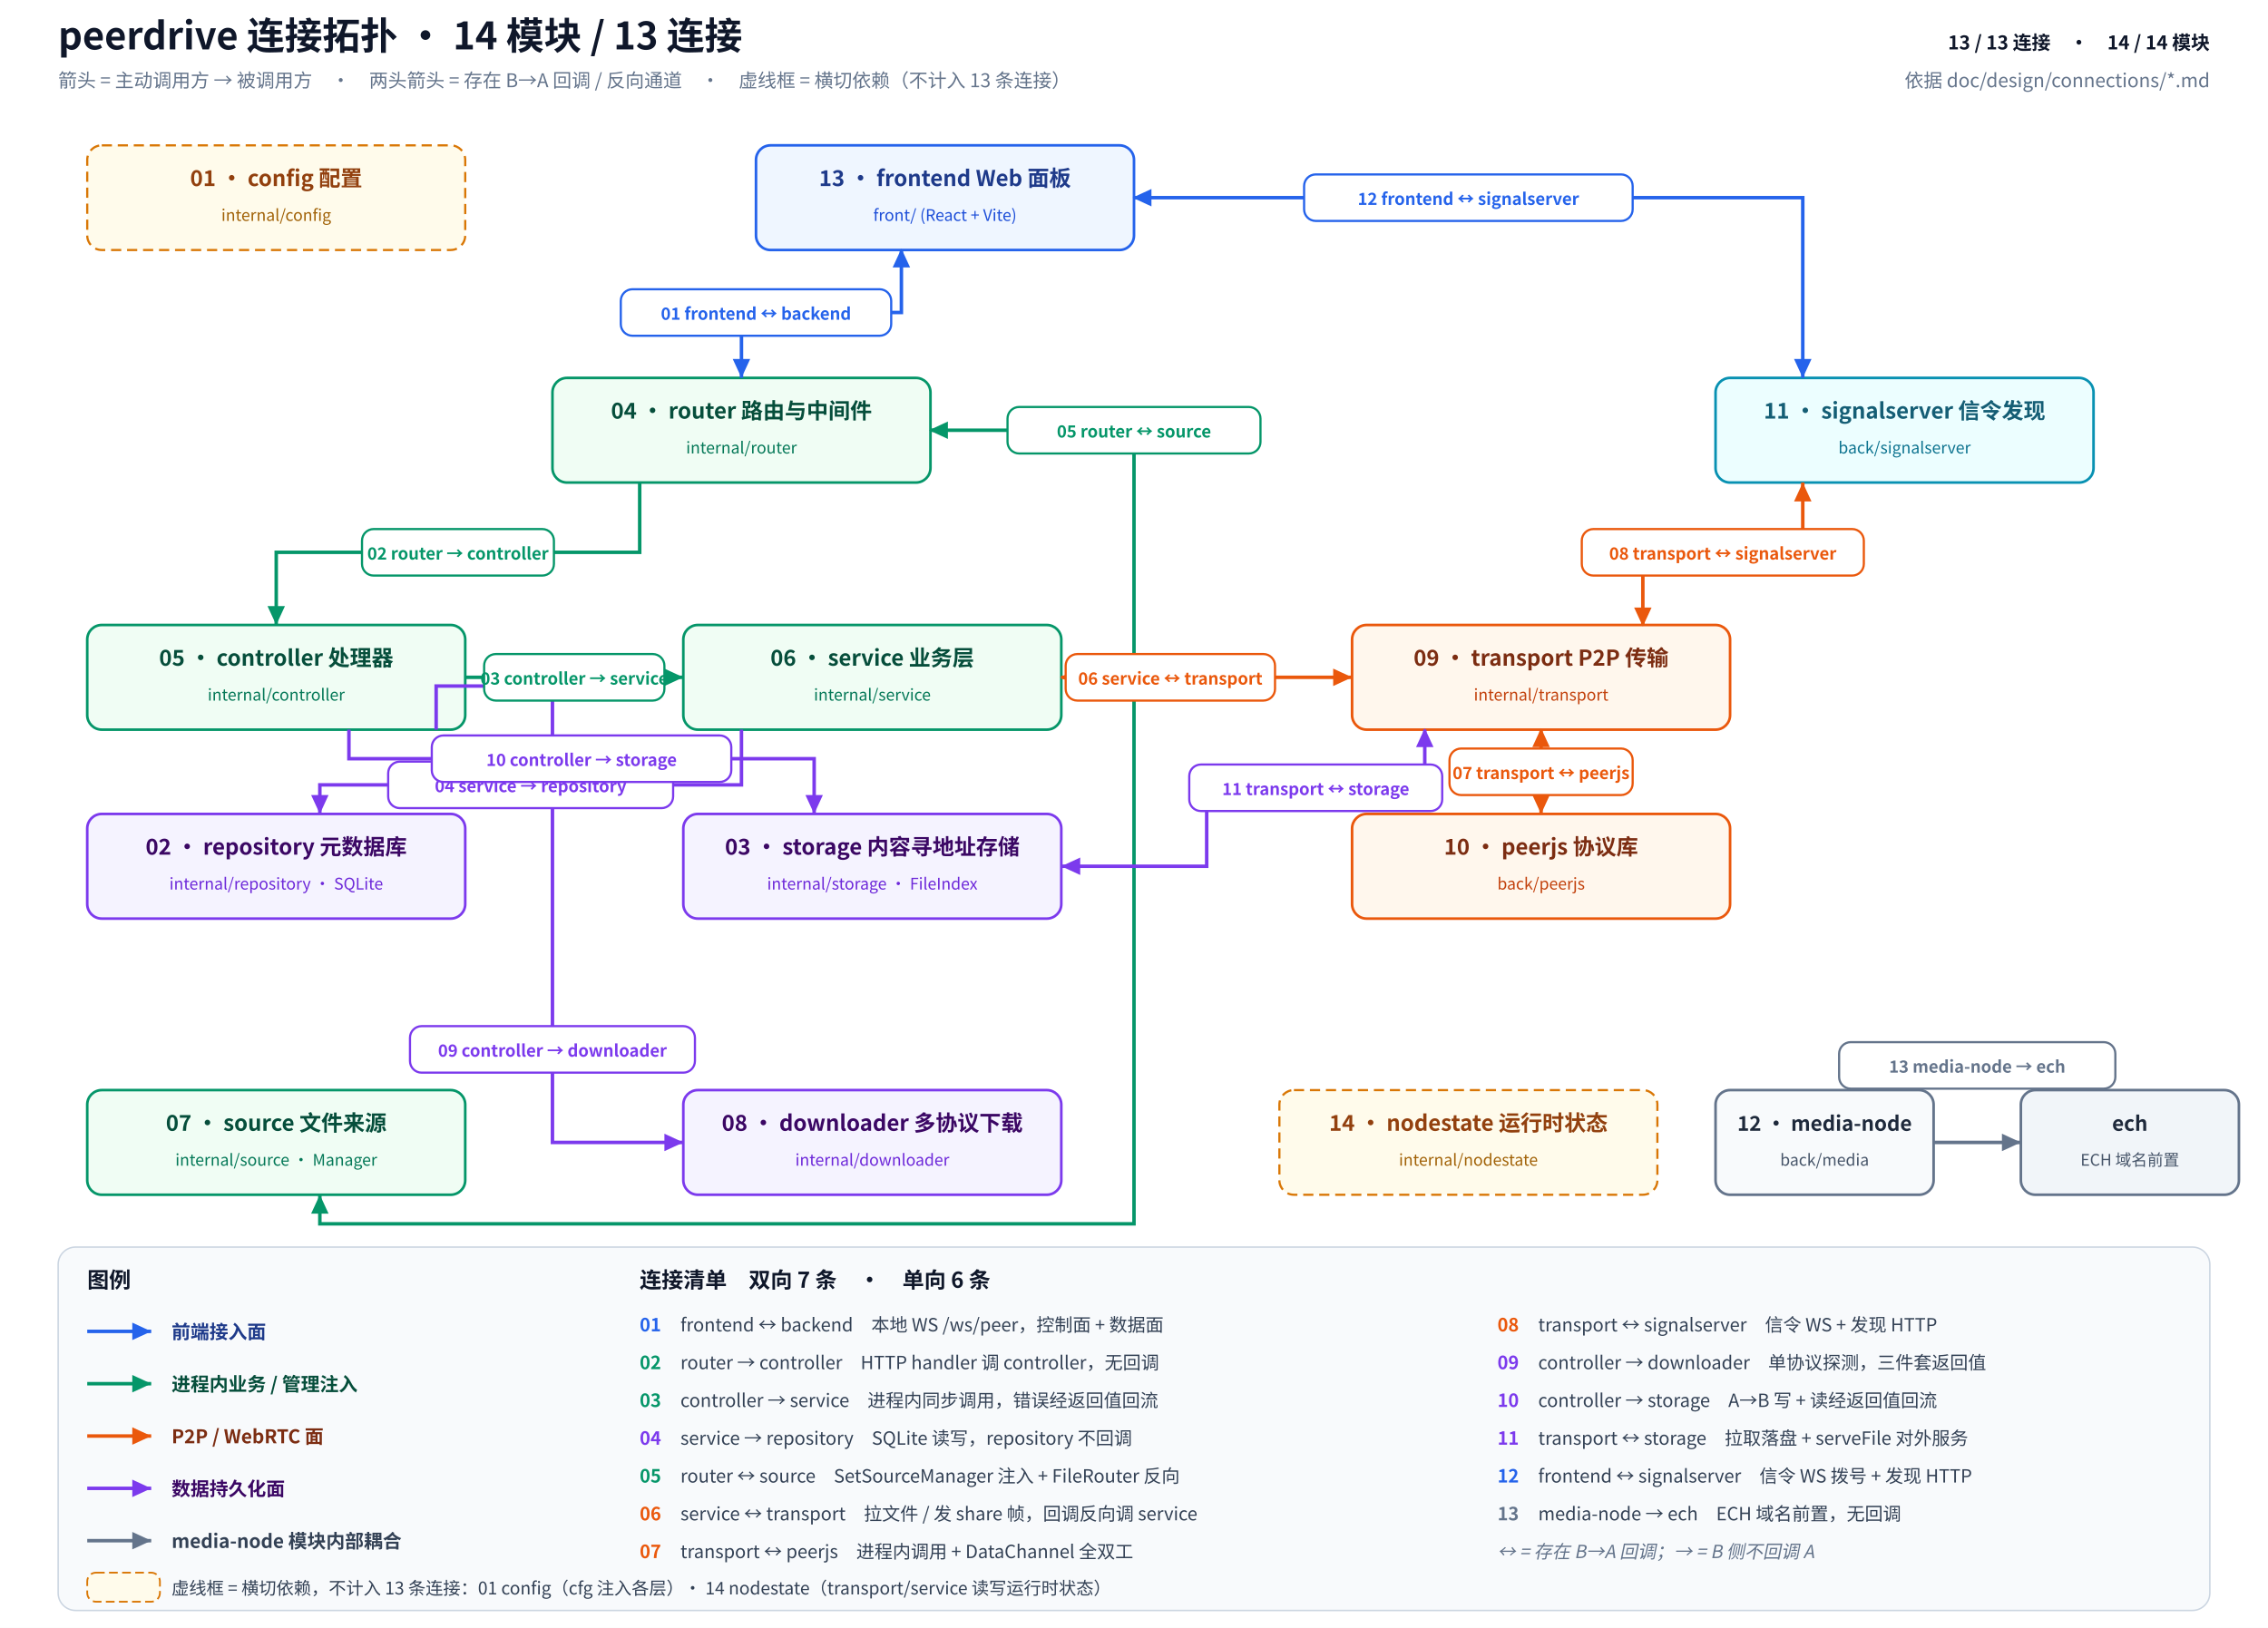
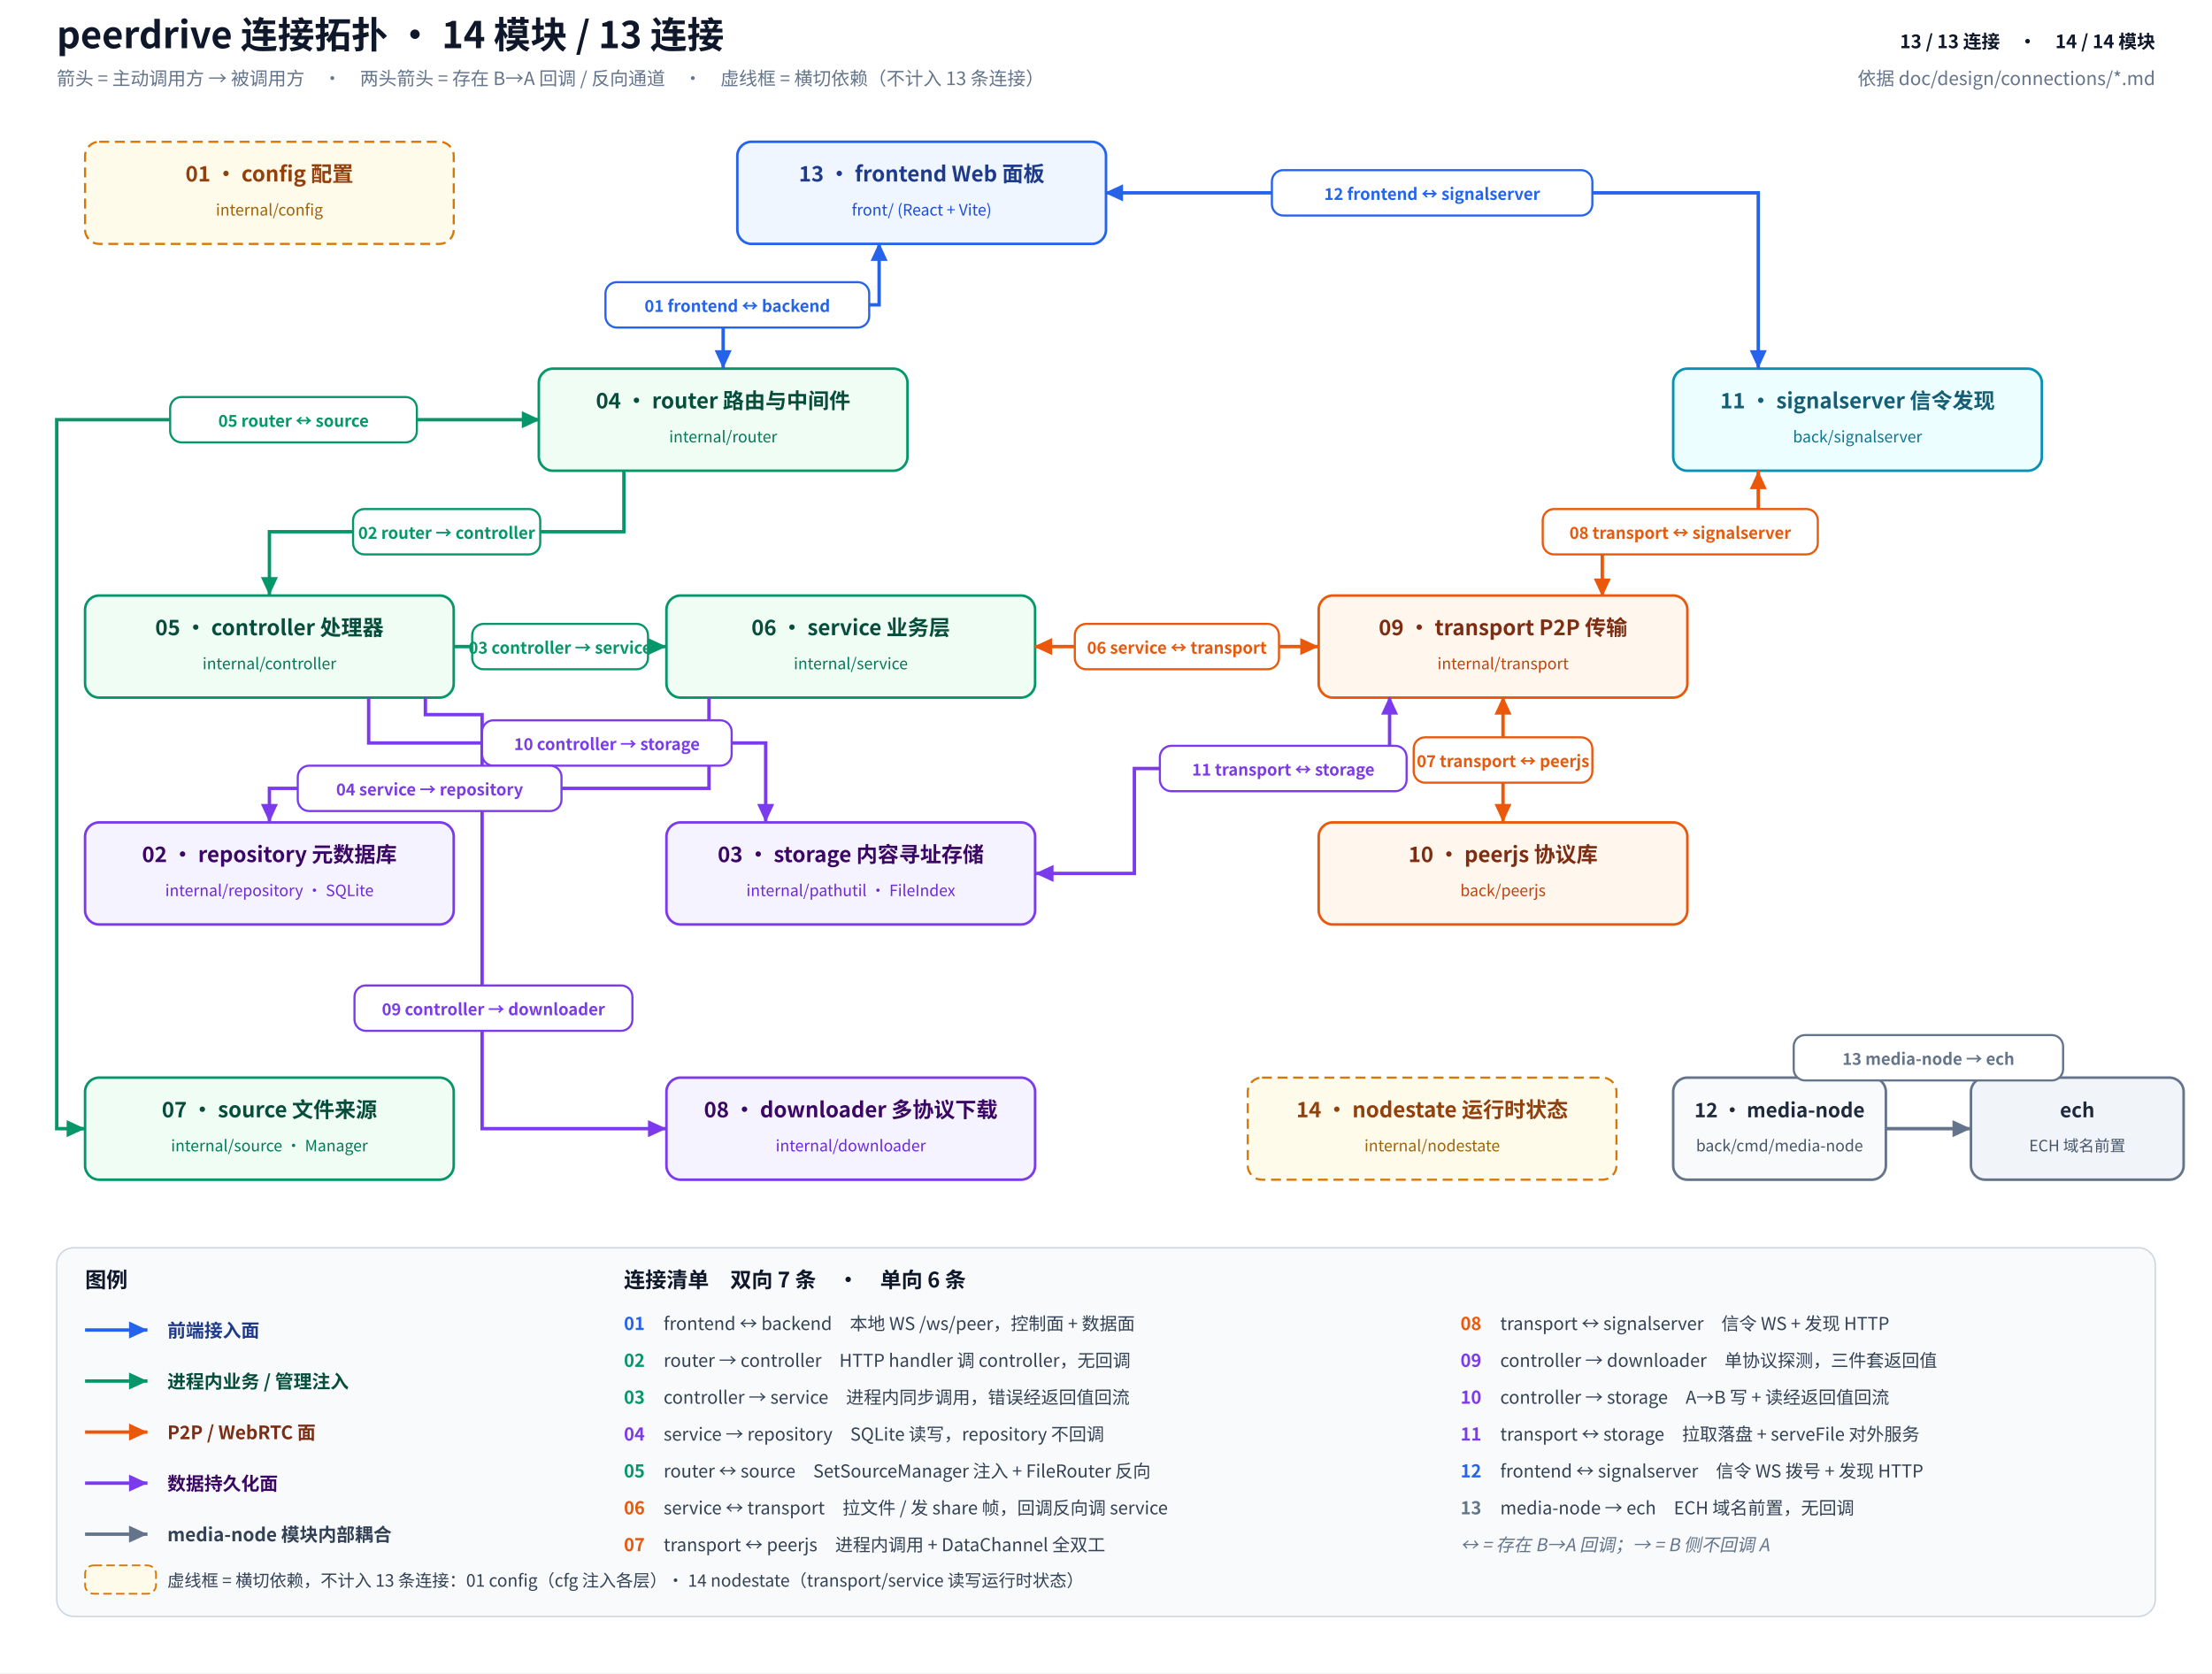
- <svg xmlns="http://www.w3.org/2000/svg" width="1560" height="1120" viewBox="0 0 1560 1120">
+ <svg xmlns="http://www.w3.org/2000/svg" width="1560" height="1180" viewBox="0 0 1560 1180">
  <defs>
    <marker id="m_blue" markerUnits="userSpaceOnUse" markerWidth="14" markerHeight="14" refX="13" refY="7" orient="auto" markerOverflow="visible">
      <path d="M0,1 L13,7 L0,13 Z" fill="#2563eb" />
    </marker>
    <marker id="m_green" markerUnits="userSpaceOnUse" markerWidth="14" markerHeight="14" refX="13" refY="7" orient="auto" markerOverflow="visible">
      <path d="M0,1 L13,7 L0,13 Z" fill="#059669" />
    </marker>
    <marker id="m_purple" markerUnits="userSpaceOnUse" markerWidth="14" markerHeight="14" refX="13" refY="7" orient="auto" markerOverflow="visible">
      <path d="M0,1 L13,7 L0,13 Z" fill="#7c3aed" />
    </marker>
    <marker id="m_orange" markerUnits="userSpaceOnUse" markerWidth="14" markerHeight="14" refX="13" refY="7" orient="auto" markerOverflow="visible">
      <path d="M0,1 L13,7 L0,13 Z" fill="#ea580c" />
    </marker>
    <marker id="m_slate" markerUnits="userSpaceOnUse" markerWidth="14" markerHeight="14" refX="13" refY="7" orient="auto" markerOverflow="visible">
      <path d="M0,1 L13,7 L0,13 Z" fill="#64748b" />
    </marker>
    <marker id="m_blue_back" markerUnits="userSpaceOnUse" markerWidth="14" markerHeight="14" refX="1" refY="7" orient="auto" markerOverflow="visible">
      <path d="M13,1 L0,7 L13,13 Z" fill="#2563eb" />
    </marker>
    <marker id="m_green_back" markerUnits="userSpaceOnUse" markerWidth="14" markerHeight="14" refX="1" refY="7" orient="auto" markerOverflow="visible">
      <path d="M13,1 L0,7 L13,13 Z" fill="#059669" />
    </marker>
    <marker id="m_purple_back" markerUnits="userSpaceOnUse" markerWidth="14" markerHeight="14" refX="1" refY="7" orient="auto" markerOverflow="visible">
      <path d="M13,1 L0,7 L13,13 Z" fill="#7c3aed" />
    </marker>
    <marker id="m_orange_back" markerUnits="userSpaceOnUse" markerWidth="14" markerHeight="14" refX="1" refY="7" orient="auto" markerOverflow="visible">
      <path d="M13,1 L0,7 L13,13 Z" fill="#ea580c" />
    </marker>
  </defs>
-   <rect x="0" y="0" width="1560" height="1120" fill="#ffffff" />
-   <text x="40" y="34" font-family="'Noto Sans CJK SC',sans-serif" font-size="26" font-weight="700" fill="#0f172a">peerdrive 连接拓扑 · 14 模块 / 13 连接</text>
-   <text x="40" y="60" font-family="'Noto Sans CJK SC',sans-serif" font-size="13" fill="#64748b">箭头 = 主动调用方 → 被调用方　·　两头箭头 = 存在 B→A 回调 / 反向通道　·　虚线框 = 横切依赖（不计入 13 条连接）</text>
-   <text x="1520" y="34" font-family="'Noto Sans CJK SC',sans-serif" font-size="13" font-weight="700" fill="#0f172a" text-anchor="end">13 / 13 连接　·　14 / 14 模块</text>
-   <text x="1520" y="60" font-family="'Noto Sans CJK SC',sans-serif" font-size="13" fill="#64748b" text-anchor="end">依据 doc/design/connections/*.md</text>
-   <g font-family="'Noto Sans CJK SC',sans-serif">
+   <rect x="0" y="0" width="1560" height="1180" fill="#ffffff" />
+   <g font-family="-apple-system, BlinkMacSystemFont, 'Segoe UI', 'Noto Sans CJK SC', 'Source Han Sans SC', 'Microsoft YaHei', sans-serif">
+     <text x="40" y="34" font-size="26" font-weight="700" fill="#0f172a">peerdrive 连接拓扑 · 14 模块 / 13 连接</text>
+     <text x="40" y="60" font-size="13" fill="#64748b">箭头 = 主动调用方 → 被调用方　·　两头箭头 = 存在 B→A 回调 / 反向通道　·　虚线框 = 横切依赖（不计入 13 条连接）</text>
+     <text x="1520" y="34" font-size="13" font-weight="700" fill="#0f172a" text-anchor="end">13 / 13 连接　·　14 / 14 模块</text>
+     <text x="1520" y="60" font-size="13" fill="#64748b" text-anchor="end">依据 doc/design/connections/*.md</text>
+   </g>
+   <g font-family="-apple-system, BlinkMacSystemFont, 'Segoe UI', 'Noto Sans CJK SC', 'Source Han Sans SC', 'Microsoft YaHei', sans-serif">
    <rect x="60" y="100" width="260" height="72" rx="10" fill="#fffbeb" stroke="#d97706" stroke-width="1.5" stroke-dasharray="7 4" />
    <text x="190" y="128" font-size="15" font-weight="700" fill="#92400e" text-anchor="middle">01 · config 配置</text>
    <text x="190" y="152" font-size="11" fill="#a16207" text-anchor="middle">internal/config</text>
    <rect x="520" y="100" width="260" height="72" rx="10" fill="#eff6ff" stroke="#2563eb" stroke-width="1.8" />
    <text x="650" y="128" font-size="15" font-weight="700" fill="#1e3a8a" text-anchor="middle">13 · frontend Web 面板</text>
    <text x="650" y="152" font-size="11" fill="#1d4ed8" text-anchor="middle">front/ (React + Vite)</text>
    <rect x="380" y="260" width="260" height="72" rx="10" fill="#f0fdf4" stroke="#059669" stroke-width="1.8" />
    <text x="510" y="288" font-size="15" font-weight="700" fill="#064e3b" text-anchor="middle">04 · router 路由与中间件</text>
    <text x="510" y="312" font-size="11" fill="#047857" text-anchor="middle">internal/router</text>
    <rect x="1180" y="260" width="260" height="72" rx="10" fill="#ecfeff" stroke="#0891b2" stroke-width="1.8" />
    <text x="1310" y="288" font-size="15" font-weight="700" fill="#155e75" text-anchor="middle">11 · signalserver 信令发现</text>
    <text x="1310" y="312" font-size="11" fill="#0e7490" text-anchor="middle">back/signalserver</text>
-     <rect x="60" y="430" width="260" height="72" rx="10" fill="#f0fdf4" stroke="#059669" stroke-width="1.8" />
-     <text x="190" y="458" font-size="15" font-weight="700" fill="#064e3b" text-anchor="middle">05 · controller 处理器</text>
-     <text x="190" y="482" font-size="11" fill="#047857" text-anchor="middle">internal/controller</text>
-     <rect x="470" y="430" width="260" height="72" rx="10" fill="#f0fdf4" stroke="#059669" stroke-width="1.8" />
-     <text x="600" y="458" font-size="15" font-weight="700" fill="#064e3b" text-anchor="middle">06 · service 业务层</text>
-     <text x="600" y="482" font-size="11" fill="#047857" text-anchor="middle">internal/service</text>
-     <rect x="930" y="430" width="260" height="72" rx="10" fill="#fff7ed" stroke="#ea580c" stroke-width="1.8" />
-     <text x="1060" y="458" font-size="15" font-weight="700" fill="#7c2d12" text-anchor="middle">09 · transport P2P 传输</text>
-     <text x="1060" y="482" font-size="11" fill="#c2410c" text-anchor="middle">internal/transport</text>
-     <rect x="60" y="560" width="260" height="72" rx="10" fill="#f5f3ff" stroke="#7c3aed" stroke-width="1.8" />
-     <text x="190" y="588" font-size="15" font-weight="700" fill="#3b0764" text-anchor="middle">02 · repository 元数据库</text>
-     <text x="190" y="612" font-size="11" fill="#6d28d9" text-anchor="middle">internal/repository · SQLite</text>
-     <rect x="470" y="560" width="260" height="72" rx="10" fill="#f5f3ff" stroke="#7c3aed" stroke-width="1.8" />
-     <text x="600" y="588" font-size="15" font-weight="700" fill="#3b0764" text-anchor="middle">03 · storage 内容寻地址存储</text>
-     <text x="600" y="612" font-size="11" fill="#6d28d9" text-anchor="middle">internal/storage · FileIndex</text>
-     <rect x="930" y="560" width="260" height="72" rx="10" fill="#fff7ed" stroke="#ea580c" stroke-width="1.8" />
-     <text x="1060" y="588" font-size="15" font-weight="700" fill="#7c2d12" text-anchor="middle">10 · peerjs 协议库</text>
-     <text x="1060" y="612" font-size="11" fill="#c2410c" text-anchor="middle">back/peerjs</text>
-     <rect x="60" y="750" width="260" height="72" rx="10" fill="#f0fdf4" stroke="#059669" stroke-width="1.8" />
-     <text x="190" y="778" font-size="15" font-weight="700" fill="#064e3b" text-anchor="middle">07 · source 文件来源</text>
-     <text x="190" y="802" font-size="11" fill="#047857" text-anchor="middle">internal/source · Manager</text>
-     <rect x="470" y="750" width="260" height="72" rx="10" fill="#f5f3ff" stroke="#7c3aed" stroke-width="1.8" />
-     <text x="600" y="778" font-size="15" font-weight="700" fill="#3b0764" text-anchor="middle">08 · downloader 多协议下载</text>
-     <text x="600" y="802" font-size="11" fill="#6d28d9" text-anchor="middle">internal/downloader</text>
-     <rect x="880" y="750" width="260" height="72" rx="10" fill="#fffbeb" stroke="#d97706" stroke-width="1.5" stroke-dasharray="7 4" />
-     <text x="1010" y="778" font-size="15" font-weight="700" fill="#92400e" text-anchor="middle">14 · nodestate 运行时状态</text>
-     <text x="1010" y="802" font-size="11" fill="#a16207" text-anchor="middle">internal/nodestate</text>
-     <rect x="1180" y="750" width="150" height="72" rx="10" fill="#f8fafc" stroke="#64748b" stroke-width="1.8" />
-     <text x="1255" y="778" font-size="14" font-weight="700" fill="#1e293b" text-anchor="middle">12 · media-node</text>
-     <text x="1255" y="802" font-size="11" fill="#475569" text-anchor="middle">back/media</text>
-     <rect x="1390" y="750" width="150" height="72" rx="10" fill="#f1f5f9" stroke="#64748b" stroke-width="1.8" />
-     <text x="1465" y="778" font-size="14" font-weight="700" fill="#1e293b" text-anchor="middle">ech</text>
-     <text x="1465" y="802" font-size="11" fill="#475569" text-anchor="middle">ECH 域名前置</text>
+     <rect x="60" y="420" width="260" height="72" rx="10" fill="#f0fdf4" stroke="#059669" stroke-width="1.8" />
+     <text x="190" y="448" font-size="15" font-weight="700" fill="#064e3b" text-anchor="middle">05 · controller 处理器</text>
+     <text x="190" y="472" font-size="11" fill="#047857" text-anchor="middle">internal/controller</text>
+     <rect x="470" y="420" width="260" height="72" rx="10" fill="#f0fdf4" stroke="#059669" stroke-width="1.8" />
+     <text x="600" y="448" font-size="15" font-weight="700" fill="#064e3b" text-anchor="middle">06 · service 业务层</text>
+     <text x="600" y="472" font-size="11" fill="#047857" text-anchor="middle">internal/service</text>
+     <rect x="930" y="420" width="260" height="72" rx="10" fill="#fff7ed" stroke="#ea580c" stroke-width="1.8" />
+     <text x="1060" y="448" font-size="15" font-weight="700" fill="#7c2d12" text-anchor="middle">09 · transport P2P 传输</text>
+     <text x="1060" y="472" font-size="11" fill="#c2410c" text-anchor="middle">internal/transport</text>
+     <rect x="60" y="580" width="260" height="72" rx="10" fill="#f5f3ff" stroke="#7c3aed" stroke-width="1.8" />
+     <text x="190" y="608" font-size="15" font-weight="700" fill="#3b0764" text-anchor="middle">02 · repository 元数据库</text>
+     <text x="190" y="632" font-size="11" fill="#6d28d9" text-anchor="middle">internal/repository · SQLite</text>
+     <rect x="470" y="580" width="260" height="72" rx="10" fill="#f5f3ff" stroke="#7c3aed" stroke-width="1.8" />
+     <text x="600" y="608" font-size="15" font-weight="700" fill="#3b0764" text-anchor="middle">03 · storage 内容寻址存储</text>
+     <text x="600" y="632" font-size="11" fill="#6d28d9" text-anchor="middle">internal/pathutil · FileIndex</text>
+     <rect x="930" y="580" width="260" height="72" rx="10" fill="#fff7ed" stroke="#ea580c" stroke-width="1.8" />
+     <text x="1060" y="608" font-size="15" font-weight="700" fill="#7c2d12" text-anchor="middle">10 · peerjs 协议库</text>
+     <text x="1060" y="632" font-size="11" fill="#c2410c" text-anchor="middle">back/peerjs</text>
+     <rect x="60" y="760" width="260" height="72" rx="10" fill="#f0fdf4" stroke="#059669" stroke-width="1.8" />
+     <text x="190" y="788" font-size="15" font-weight="700" fill="#064e3b" text-anchor="middle">07 · source 文件来源</text>
+     <text x="190" y="812" font-size="11" fill="#047857" text-anchor="middle">internal/source · Manager</text>
+     <rect x="470" y="760" width="260" height="72" rx="10" fill="#f5f3ff" stroke="#7c3aed" stroke-width="1.8" />
+     <text x="600" y="788" font-size="15" font-weight="700" fill="#3b0764" text-anchor="middle">08 · downloader 多协议下载</text>
+     <text x="600" y="812" font-size="11" fill="#6d28d9" text-anchor="middle">internal/downloader</text>
+     <rect x="880" y="760" width="260" height="72" rx="10" fill="#fffbeb" stroke="#d97706" stroke-width="1.5" stroke-dasharray="7 4" />
+     <text x="1010" y="788" font-size="15" font-weight="700" fill="#92400e" text-anchor="middle">14 · nodestate 运行时状态</text>
+     <text x="1010" y="812" font-size="11" fill="#a16207" text-anchor="middle">internal/nodestate</text>
+     <rect x="1180" y="760" width="150" height="72" rx="10" fill="#f8fafc" stroke="#64748b" stroke-width="1.8" />
+     <text x="1255" y="788" font-size="14" font-weight="700" fill="#1e293b" text-anchor="middle">12 · media-node</text>
+     <text x="1255" y="812" font-size="11" fill="#475569" text-anchor="middle">back/cmd/media-node</text>
+     <rect x="1390" y="760" width="150" height="72" rx="10" fill="#f1f5f9" stroke="#64748b" stroke-width="1.8" />
+     <text x="1465" y="788" font-size="14" font-weight="700" fill="#1e293b" text-anchor="middle">ech</text>
+     <text x="1465" y="812" font-size="11" fill="#475569" text-anchor="middle">ECH 域名前置</text>
  </g>
  <path d="M620,172 L620,215 L510,215 L510,260" fill="none" stroke="#2563eb" stroke-width="2.4" marker-start="url(#m_blue_back)" marker-end="url(#m_blue)" />
  <path d="M780,136 L1240,136 L1240,260" fill="none" stroke="#2563eb" stroke-width="2.4" marker-start="url(#m_blue_back)" marker-end="url(#m_blue)" />
-   <path d="M440,332 L440,380 L190,380 L190,430" fill="none" stroke="#059669" stroke-width="2.4" marker-end="url(#m_green)" />
-   <path d="M320,466 L470,466" fill="none" stroke="#059669" stroke-width="2.4" marker-end="url(#m_green)" />
-   <path d="M640,296 L780,296 L780,842 L220,842 L220,822" fill="none" stroke="#059669" stroke-width="2.4" marker-start="url(#m_green_back)" marker-end="url(#m_green)" />
-   <path d="M730,466 L930,466" fill="none" stroke="#ea580c" stroke-width="2.4" marker-start="url(#m_orange_back)" marker-end="url(#m_orange)" />
-   <path d="M1060,502 L1060,560" fill="none" stroke="#ea580c" stroke-width="2.4" marker-start="url(#m_orange_back)" marker-end="url(#m_orange)" />
-   <path d="M1130,430 L1130,380 L1240,380 L1240,332" fill="none" stroke="#ea580c" stroke-width="2.4" marker-start="url(#m_orange_back)" marker-end="url(#m_orange)" />
-   <path d="M510,502 L510,540 L220,540 L220,560" fill="none" stroke="#7c3aed" stroke-width="2.4" marker-end="url(#m_purple)" />
-   <path d="M240,502 L240,522 L560,522 L560,560" fill="none" stroke="#7c3aed" stroke-width="2.4" marker-end="url(#m_purple)" />
-   <path d="M980,502 L980,542 L830,542 L830,596 L730,596" fill="none" stroke="#7c3aed" stroke-width="2.4" marker-start="url(#m_purple_back)" marker-end="url(#m_purple)" />
-   <path d="M300,502 L300,472 L380,472 L380,786 L470,786" fill="none" stroke="#7c3aed" stroke-width="2.4" marker-end="url(#m_purple)" />
-   <path d="M1330,786 L1390,786" fill="none" stroke="#64748b" stroke-width="2.4" marker-end="url(#m_slate)" />
-   <g font-family="'Noto Sans CJK SC',sans-serif" font-size="11.5" font-weight="700">
+   <path d="M440,332 L440,375 L190,375 L190,420" fill="none" stroke="#059669" stroke-width="2.4" marker-end="url(#m_green)" />
+   <path d="M380,296 L40,296 L40,796 L60,796" fill="none" stroke="#059669" stroke-width="2.4" marker-start="url(#m_green_back)" marker-end="url(#m_green)" />
+   <path d="M320,456 L470,456" fill="none" stroke="#059669" stroke-width="2.4" marker-end="url(#m_green)" />
+   <path d="M730,456 L930,456" fill="none" stroke="#ea580c" stroke-width="2.4" marker-start="url(#m_orange_back)" marker-end="url(#m_orange)" />
+   <path d="M1130,420 L1130,375 L1240,375 L1240,332" fill="none" stroke="#ea580c" stroke-width="2.4" marker-start="url(#m_orange_back)" marker-end="url(#m_orange)" />
+   <path d="M1060,492 L1060,580" fill="none" stroke="#ea580c" stroke-width="2.4" marker-start="url(#m_orange_back)" marker-end="url(#m_orange)" />
+   <path d="M260,492 L260,524 L540,524 L540,580" fill="none" stroke="#7c3aed" stroke-width="2.4" marker-end="url(#m_purple)" />
+   <path d="M500,492 L500,556 L190,556 L190,580" fill="none" stroke="#7c3aed" stroke-width="2.4" marker-end="url(#m_purple)" />
+   <path d="M980,492 L980,542 L800,542 L800,616 L730,616" fill="none" stroke="#7c3aed" stroke-width="2.4" marker-start="url(#m_purple_back)" marker-end="url(#m_purple)" />
+   <path d="M300,492 L300,504 L340,504 L340,796 L470,796" fill="none" stroke="#7c3aed" stroke-width="2.4" marker-end="url(#m_purple)" />
+   <path d="M1330,796 L1390,796" fill="none" stroke="#64748b" stroke-width="2.4" marker-end="url(#m_slate)" />
+   <g font-family="-apple-system, BlinkMacSystemFont, 'Segoe UI', 'Noto Sans CJK SC', 'Source Han Sans SC', 'Microsoft YaHei', sans-serif" font-size="11.5" font-weight="700">
    <rect x="427" y="199" width="186" height="32" rx="8" fill="#ffffff" stroke="#2563eb" stroke-width="1.5" />
    <text x="520" y="220" fill="#2563eb" text-anchor="middle">01 frontend ↔ backend</text>
    <rect x="897" y="120" width="226" height="32" rx="8" fill="#ffffff" stroke="#2563eb" stroke-width="1.5" />
    <text x="1010" y="141" fill="#2563eb" text-anchor="middle">12 frontend ↔ signalserver</text>
-     <rect x="249" y="364" width="132" height="32" rx="8" fill="#ffffff" stroke="#059669" stroke-width="1.5" />
-     <text x="315" y="385" fill="#059669" text-anchor="middle">02 router → controller</text>
-     <rect x="333" y="450" width="124" height="32" rx="8" fill="#ffffff" stroke="#059669" stroke-width="1.5" />
-     <text x="395" y="471" fill="#059669" text-anchor="middle">03 controller → service</text>
-     <rect x="693" y="280" width="174" height="32" rx="8" fill="#ffffff" stroke="#059669" stroke-width="1.5" />
-     <text x="780" y="301" fill="#059669" text-anchor="middle">05 router ↔ source</text>
-     <rect x="733" y="450" width="144" height="32" rx="8" fill="#ffffff" stroke="#ea580c" stroke-width="1.5" />
-     <text x="805" y="471" fill="#ea580c" text-anchor="middle">06 service ↔ transport</text>
-     <rect x="997" y="515" width="126" height="32" rx="8" fill="#ffffff" stroke="#ea580c" stroke-width="1.5" />
-     <text x="1060" y="536" fill="#ea580c" text-anchor="middle">07 transport ↔ peerjs</text>
-     <rect x="1088" y="364" width="194" height="32" rx="8" fill="#ffffff" stroke="#ea580c" stroke-width="1.5" />
-     <text x="1185" y="385" fill="#ea580c" text-anchor="middle">08 transport ↔ signalserver</text>
-     <rect x="267" y="524" width="196" height="32" rx="8" fill="#ffffff" stroke="#7c3aed" stroke-width="1.5" />
-     <text x="365" y="545" fill="#7c3aed" text-anchor="middle">04 service → repository</text>
-     <rect x="282" y="706" width="196" height="32" rx="8" fill="#ffffff" stroke="#7c3aed" stroke-width="1.5" />
-     <text x="380" y="727" fill="#7c3aed" text-anchor="middle">09 controller → downloader</text>
-     <rect x="297" y="506" width="206" height="32" rx="8" fill="#ffffff" stroke="#7c3aed" stroke-width="1.5" />
-     <text x="400" y="527" fill="#7c3aed" text-anchor="middle">10 controller → storage</text>
+     <rect x="249" y="359" width="132" height="32" rx="8" fill="#ffffff" stroke="#059669" stroke-width="1.5" />
+     <text x="315" y="380" fill="#059669" text-anchor="middle">02 router → controller</text>
+     <rect x="120" y="280" width="174" height="32" rx="8" fill="#ffffff" stroke="#059669" stroke-width="1.5" />
+     <text x="207" y="301" fill="#059669" text-anchor="middle">05 router ↔ source</text>
+     <rect x="333" y="440" width="124" height="32" rx="8" fill="#ffffff" stroke="#059669" stroke-width="1.5" />
+     <text x="395" y="461" fill="#059669" text-anchor="middle">03 controller → service</text>
+     <rect x="758" y="440" width="144" height="32" rx="8" fill="#ffffff" stroke="#ea580c" stroke-width="1.5" />
+     <text x="830" y="461" fill="#ea580c" text-anchor="middle">06 service ↔ transport</text>
+     <rect x="1088" y="359" width="194" height="32" rx="8" fill="#ffffff" stroke="#ea580c" stroke-width="1.5" />
+     <text x="1185" y="380" fill="#ea580c" text-anchor="middle">08 transport ↔ signalserver</text>
+     <rect x="997" y="520" width="126" height="32" rx="8" fill="#ffffff" stroke="#ea580c" stroke-width="1.5" />
+     <text x="1060" y="541" fill="#ea580c" text-anchor="middle">07 transport ↔ peerjs</text>
+     <rect x="340" y="508" width="176" height="32" rx="8" fill="#ffffff" stroke="#7c3aed" stroke-width="1.5" />
+     <text x="428" y="529" fill="#7c3aed" text-anchor="middle">10 controller → storage</text>
+     <rect x="210" y="540" width="186" height="32" rx="8" fill="#ffffff" stroke="#7c3aed" stroke-width="1.5" />
+     <text x="303" y="561" fill="#7c3aed" text-anchor="middle">04 service → repository</text>
    <rect x="818" y="526" width="174" height="32" rx="8" fill="#ffffff" stroke="#7c3aed" stroke-width="1.5" />
    <text x="905" y="547" fill="#7c3aed" text-anchor="middle">11 transport ↔ storage</text>
-     <rect x="1265" y="717" width="190" height="32" rx="8" fill="#ffffff" stroke="#64748b" stroke-width="1.5" />
-     <text x="1360" y="738" fill="#64748b" text-anchor="middle">13 media-node → ech</text>
+     <rect x="250" y="695" width="196" height="32" rx="8" fill="#ffffff" stroke="#7c3aed" stroke-width="1.5" />
+     <text x="348" y="716" fill="#7c3aed" text-anchor="middle">09 controller → downloader</text>
+     <rect x="1265" y="730" width="190" height="32" rx="8" fill="#ffffff" stroke="#64748b" stroke-width="1.5" />
+     <text x="1360" y="751" fill="#64748b" text-anchor="middle">13 media-node → ech</text>
  </g>
-   <rect x="40" y="858" width="1480" height="250" rx="12" fill="#f8fafc" stroke="#cbd5e1" stroke-width="1" />
-   <text x="60" y="886" font-family="'Noto Sans CJK SC',sans-serif" font-size="15" font-weight="700" fill="#0f172a">图例</text>
-   <line x1="60" y1="916" x2="104" y2="916" stroke="#2563eb" stroke-width="2.4" marker-end="url(#m_blue)" />
-   <text x="118" y="921" font-family="'Noto Sans CJK SC',sans-serif" font-size="13" font-weight="700" fill="#1e3a8a">前端接入面</text>
-   <line x1="60" y1="952" x2="104" y2="952" stroke="#059669" stroke-width="2.4" marker-end="url(#m_green)" />
-   <text x="118" y="957" font-family="'Noto Sans CJK SC',sans-serif" font-size="13" font-weight="700" fill="#064e3b">进程内业务 / 管理注入</text>
-   <line x1="60" y1="988" x2="104" y2="988" stroke="#ea580c" stroke-width="2.4" marker-end="url(#m_orange)" />
-   <text x="118" y="993" font-family="'Noto Sans CJK SC',sans-serif" font-size="13" font-weight="700" fill="#7c2d12">P2P / WebRTC 面</text>
-   <line x1="60" y1="1024" x2="104" y2="1024" stroke="#7c3aed" stroke-width="2.4" marker-end="url(#m_purple)" />
-   <text x="118" y="1029" font-family="'Noto Sans CJK SC',sans-serif" font-size="13" font-weight="700" fill="#3b0764">数据持久化面</text>
-   <line x1="60" y1="1060" x2="104" y2="1060" stroke="#64748b" stroke-width="2.4" marker-end="url(#m_slate)" />
-   <text x="118" y="1065" font-family="'Noto Sans CJK SC',sans-serif" font-size="13" font-weight="700" fill="#334155">media-node 模块内部耦合</text>
-   <rect x="60" y="1082" width="50" height="20" rx="6" fill="#fffbeb" stroke="#d97706" stroke-width="1.2" stroke-dasharray="6 3" />
-   <text x="118" y="1097" font-family="'Noto Sans CJK SC',sans-serif" font-size="12" fill="#334155">虚线框 = 横切依赖，不计入 13 条连接：01 config（cfg 注入各层）· 14 nodestate（transport/service 读写运行时状态）</text>
-   <text x="440" y="886" font-family="'Noto Sans CJK SC',sans-serif" font-size="15" font-weight="700" fill="#0f172a">连接清单　双向 7 条　·　单向 6 条</text>
-   <g font-family="'Noto Sans CJK SC',sans-serif" font-size="12.5">
-     <text x="440" y="916" fill="#2563eb" font-weight="700">01</text>
-     <text x="468" y="916" fill="#334155">frontend ↔ backend　本地 WS /ws/peer，控制面 + 数据面</text>
-     <text x="440" y="942" fill="#059669" font-weight="700">02</text>
-     <text x="468" y="942" fill="#334155">router → controller　HTTP handler 调 controller，无回调</text>
-     <text x="440" y="968" fill="#059669" font-weight="700">03</text>
-     <text x="468" y="968" fill="#334155">controller → service　进程内同步调用，错误经返回值回流</text>
-     <text x="440" y="994" fill="#7c3aed" font-weight="700">04</text>
-     <text x="468" y="994" fill="#334155">service → repository　SQLite 读写，repository 不回调</text>
-     <text x="440" y="1020" fill="#059669" font-weight="700">05</text>
-     <text x="468" y="1020" fill="#334155">router ↔ source　SetSourceManager 注入 + FileRouter 反向</text>
-     <text x="440" y="1046" fill="#ea580c" font-weight="700">06</text>
-     <text x="468" y="1046" fill="#334155">service ↔ transport　拉文件 / 发 share 帧，回调反向调 service</text>
-     <text x="440" y="1072" fill="#ea580c" font-weight="700">07</text>
-     <text x="468" y="1072" fill="#334155">transport ↔ peerjs　进程内调用 + DataChannel 全双工</text>
-   </g>
-   <g font-family="'Noto Sans CJK SC',sans-serif" font-size="12.5">
-     <text x="1030" y="916" fill="#ea580c" font-weight="700">08</text>
-     <text x="1058" y="916" fill="#334155">transport ↔ signalserver　信令 WS + 发现 HTTP</text>
-     <text x="1030" y="942" fill="#7c3aed" font-weight="700">09</text>
-     <text x="1058" y="942" fill="#334155">controller → downloader　单协议探测，三件套返回值</text>
-     <text x="1030" y="968" fill="#7c3aed" font-weight="700">10</text>
-     <text x="1058" y="968" fill="#334155">controller → storage　A→B 写 + 读经返回值回流</text>
-     <text x="1030" y="994" fill="#7c3aed" font-weight="700">11</text>
-     <text x="1058" y="994" fill="#334155">transport ↔ storage　拉取落盘 + serveFile 对外服务</text>
-     <text x="1030" y="1020" fill="#2563eb" font-weight="700">12</text>
-     <text x="1058" y="1020" fill="#334155">frontend ↔ signalserver　信令 WS 拨号 + 发现 HTTP</text>
-     <text x="1030" y="1046" fill="#64748b" font-weight="700">13</text>
-     <text x="1058" y="1046" fill="#334155">media-node → ech　ECH 域名前置，无回调</text>
-     <text x="1030" y="1072" fill="#64748b" font-style="italic">　↔ = 存在 B→A 回调；→ = B 侧不回调 A</text>
+   <rect x="40" y="880" width="1480" height="260" rx="12" fill="#f8fafc" stroke="#cbd5e1" stroke-width="1" />
+   <g font-family="-apple-system, BlinkMacSystemFont, 'Segoe UI', 'Noto Sans CJK SC', 'Source Han Sans SC', 'Microsoft YaHei', sans-serif">
+     <text x="60" y="908" font-size="15" font-weight="700" fill="#0f172a">图例</text>
+     <line x1="60" y1="938" x2="104" y2="938" stroke="#2563eb" stroke-width="2.4" marker-end="url(#m_blue)" />
+     <text x="118" y="943" font-size="13" font-weight="700" fill="#1e3a8a">前端接入面</text>
+     <line x1="60" y1="974" x2="104" y2="974" stroke="#059669" stroke-width="2.4" marker-end="url(#m_green)" />
+     <text x="118" y="979" font-size="13" font-weight="700" fill="#064e3b">进程内业务 / 管理注入</text>
+     <line x1="60" y1="1010" x2="104" y2="1010" stroke="#ea580c" stroke-width="2.4" marker-end="url(#m_orange)" />
+     <text x="118" y="1015" font-size="13" font-weight="700" fill="#7c2d12">P2P / WebRTC 面</text>
+     <line x1="60" y1="1046" x2="104" y2="1046" stroke="#7c3aed" stroke-width="2.4" marker-end="url(#m_purple)" />
+     <text x="118" y="1051" font-size="13" font-weight="700" fill="#3b0764">数据持久化面</text>
+     <line x1="60" y1="1082" x2="104" y2="1082" stroke="#64748b" stroke-width="2.4" marker-end="url(#m_slate)" />
+     <text x="118" y="1087" font-size="13" font-weight="700" fill="#334155">media-node 模块内部耦合</text>
+     <rect x="60" y="1104" width="50" height="20" rx="6" fill="#fffbeb" stroke="#d97706" stroke-width="1.2" stroke-dasharray="6 3" />
+     <text x="118" y="1119" font-size="12" fill="#334155">虚线框 = 横切依赖，不计入 13 条连接：01 config（cfg 注入各层）· 14 nodestate（transport/service 读写运行时状态）</text>
+     <text x="440" y="908" font-size="15" font-weight="700" fill="#0f172a">连接清单　双向 7 条　·　单向 6 条</text>
+     <g font-size="12.5">
+       <text x="440" y="938" fill="#2563eb" font-weight="700">01</text>
+       <text x="468" y="938" fill="#334155">frontend ↔ backend　本地 WS /ws/peer，控制面 + 数据面</text>
+       <text x="440" y="964" fill="#059669" font-weight="700">02</text>
+       <text x="468" y="964" fill="#334155">router → controller　HTTP handler 调 controller，无回调</text>
+       <text x="440" y="990" fill="#059669" font-weight="700">03</text>
+       <text x="468" y="990" fill="#334155">controller → service　进程内同步调用，错误经返回值回流</text>
+       <text x="440" y="1016" fill="#7c3aed" font-weight="700">04</text>
+       <text x="468" y="1016" fill="#334155">service → repository　SQLite 读写，repository 不回调</text>
+       <text x="440" y="1042" fill="#059669" font-weight="700">05</text>
+       <text x="468" y="1042" fill="#334155">router ↔ source　SetSourceManager 注入 + FileRouter 反向</text>
+       <text x="440" y="1068" fill="#ea580c" font-weight="700">06</text>
+       <text x="468" y="1068" fill="#334155">service ↔ transport　拉文件 / 发 share 帧，回调反向调 service</text>
+       <text x="440" y="1094" fill="#ea580c" font-weight="700">07</text>
+       <text x="468" y="1094" fill="#334155">transport ↔ peerjs　进程内调用 + DataChannel 全双工</text>
+     </g>
+     <g font-size="12.5">
+       <text x="1030" y="938" fill="#ea580c" font-weight="700">08</text>
+       <text x="1058" y="938" fill="#334155">transport ↔ signalserver　信令 WS + 发现 HTTP</text>
+       <text x="1030" y="964" fill="#7c3aed" font-weight="700">09</text>
+       <text x="1058" y="964" fill="#334155">controller → downloader　单协议探测，三件套返回值</text>
+       <text x="1030" y="990" fill="#7c3aed" font-weight="700">10</text>
+       <text x="1058" y="990" fill="#334155">controller → storage　A→B 写 + 读经返回值回流</text>
+       <text x="1030" y="1016" fill="#7c3aed" font-weight="700">11</text>
+       <text x="1058" y="1016" fill="#334155">transport ↔ storage　拉取落盘 + serveFile 对外服务</text>
+       <text x="1030" y="1042" fill="#2563eb" font-weight="700">12</text>
+       <text x="1058" y="1042" fill="#334155">frontend ↔ signalserver　信令 WS 拨号 + 发现 HTTP</text>
+       <text x="1030" y="1068" fill="#64748b" font-weight="700">13</text>
+       <text x="1058" y="1068" fill="#334155">media-node → ech　ECH 域名前置，无回调</text>
+       <text x="1030" y="1094" fill="#64748b" font-style="italic">　↔ = 存在 B→A 回调；→ = B 侧不回调 A</text>
+     </g>
  </g>
</svg>
